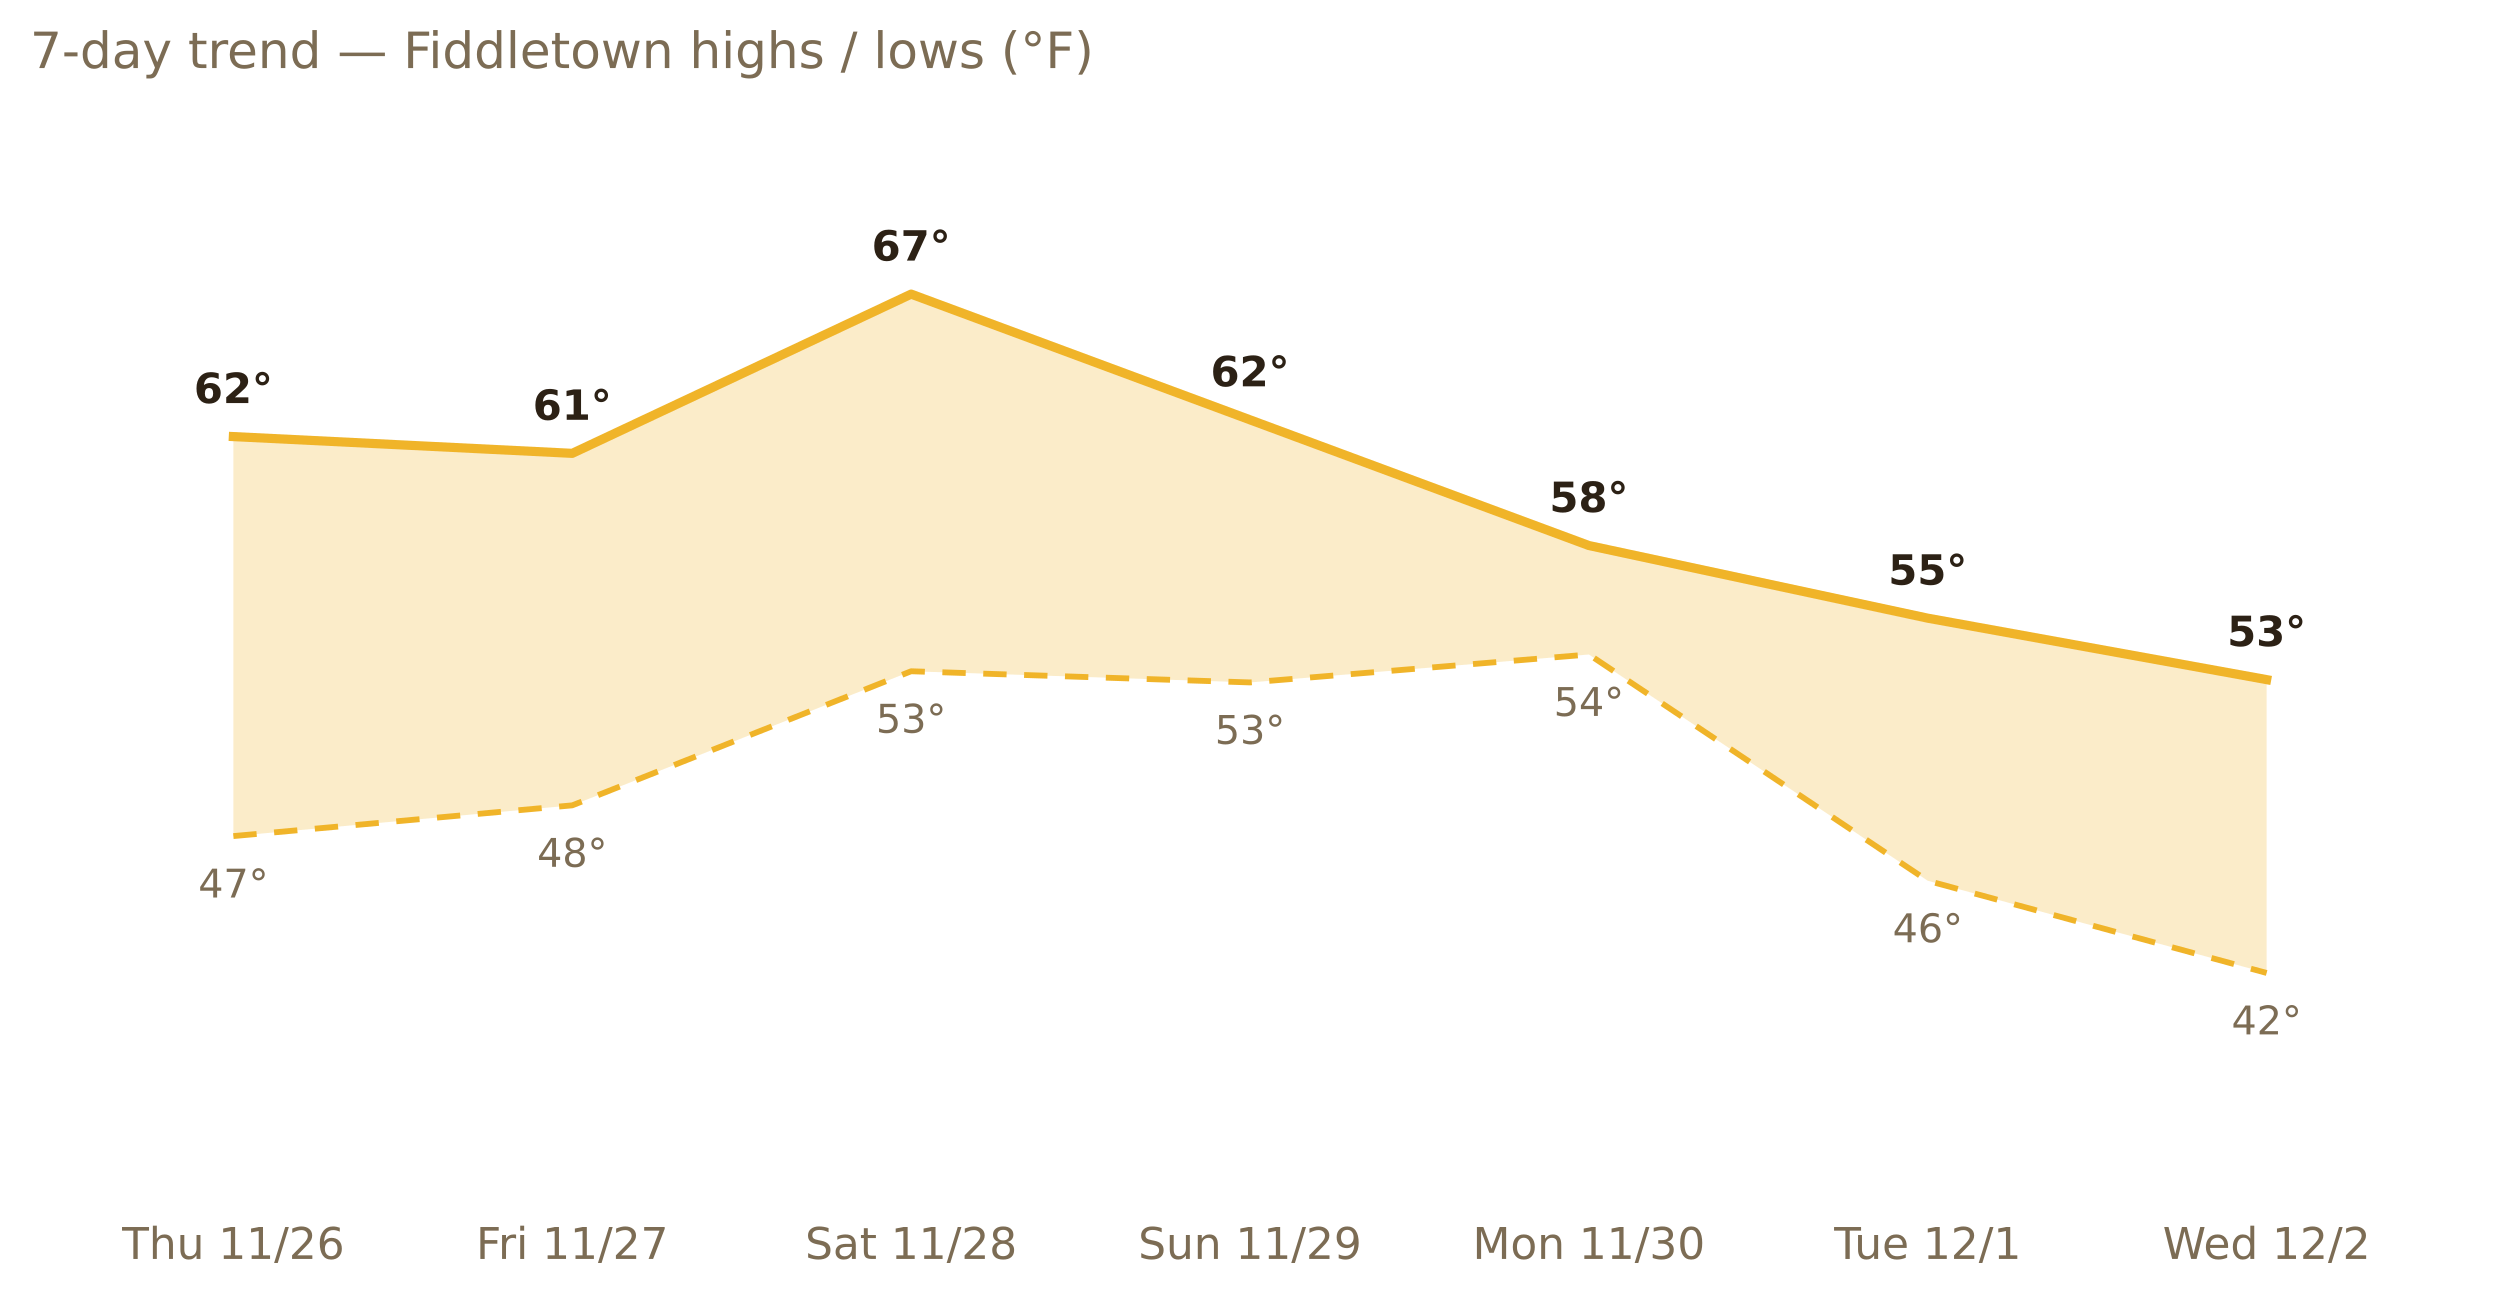
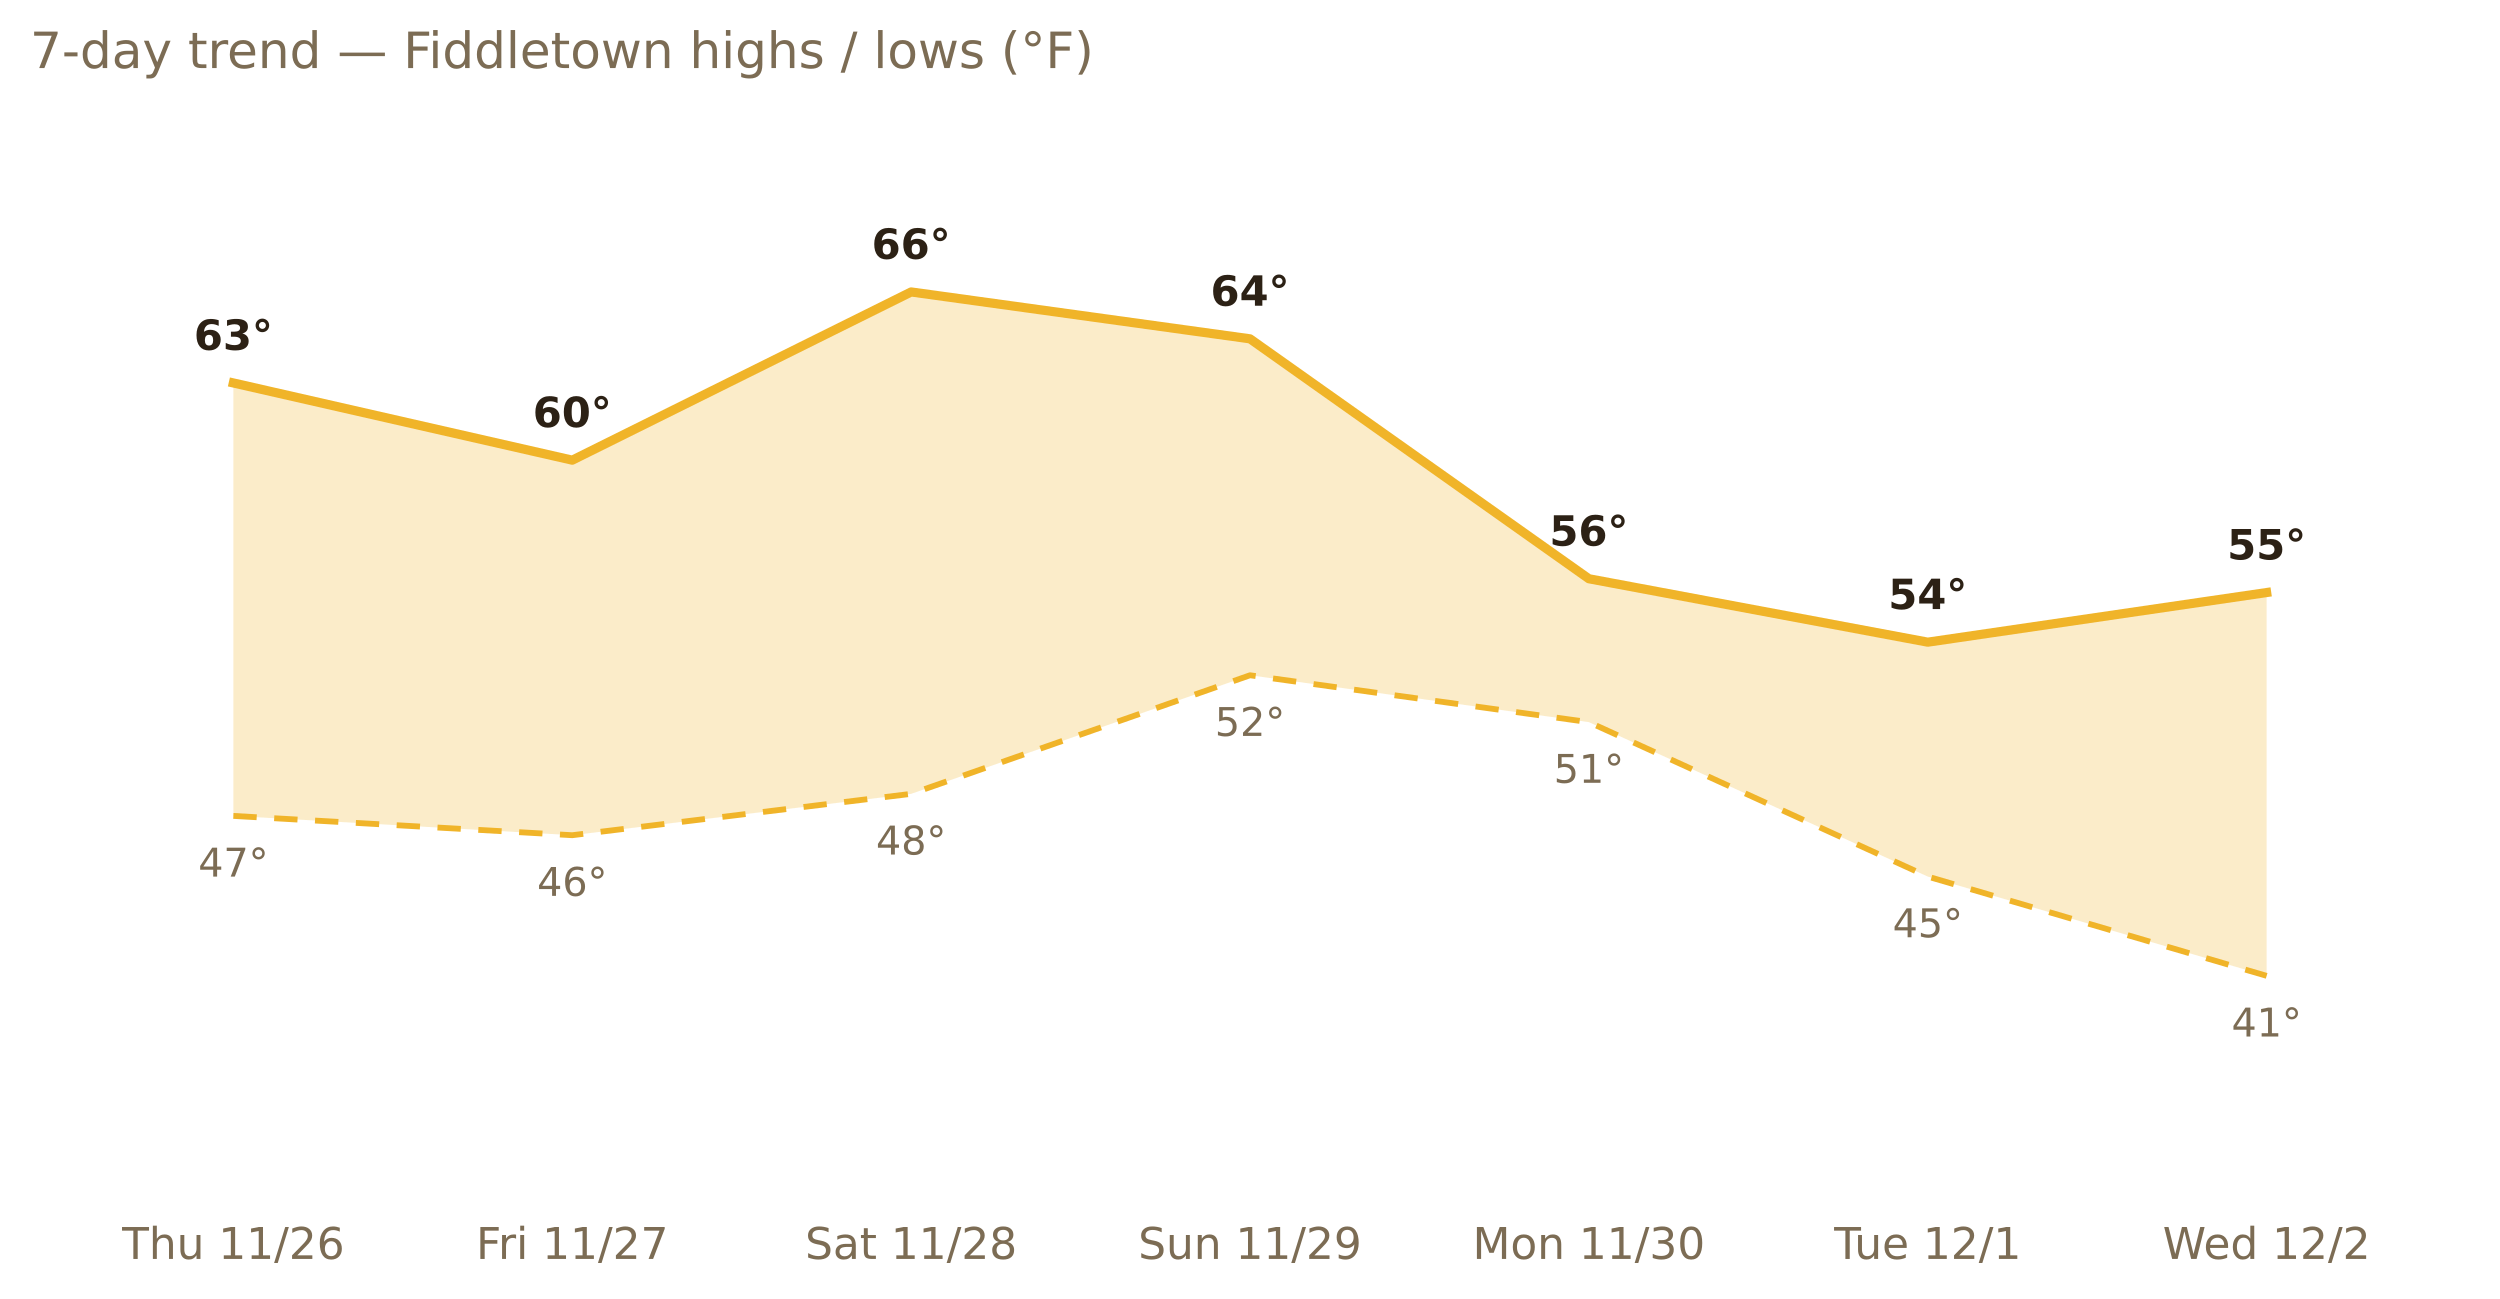
<svg xmlns="http://www.w3.org/2000/svg" xmlns:xlink="http://www.w3.org/1999/xlink" width="599.2pt" height="311.13pt" viewBox="0 0 599.2 311.13" version="1.1">
  <defs>
    <style type="text/css">*{stroke-linejoin: round; stroke-linecap: butt}</style>
  </defs>
  <g id="figure_1">
    <g id="patch_1">
      <path d="M 0 311.13  L 599.2 311.13  L 599.2 0  L 0 0  L 0 311.13  z " style="fill: none; opacity: 0" />
    </g>
    <g id="axes_1">
      <g id="patch_2">
        <path d="M 7.2 286.768  L 592 286.768  L 592 30.318  L 7.2 30.318  L 7.2 286.768  z " style="fill: none" />
      </g>
      <g id="matplotlib.axis_1">
        <g id="xtick_1">
          <g id="text_1">
            <g style="fill: #7c6c54" transform="translate(29.274 301.7465) scale(0.105 -0.105)">
              <defs>
                <path id="DejaVuSans-54" d="M -19 4666  L 3928 4666  L 3928 4134  L 2272 4134  L 2272 0  L 1638 0  L 1638 4134  L -19 4134  L -19 4666  z " transform="scale(0.015625)" />
                <path id="DejaVuSans-68" d="M 3513 2113  L 3513 0  L 2938 0  L 2938 2094  Q 2938 2591 2744 2837  Q 2550 3084 2163 3084  Q 1697 3084 1428 2787  Q 1159 2491 1159 1978  L 1159 0  L 581 0  L 581 4863  L 1159 4863  L 1159 2956  Q 1366 3272 1645 3428  Q 1925 3584 2291 3584  Q 2894 3584 3203 3211  Q 3513 2838 3513 2113  z " transform="scale(0.015625)" />
                <path id="DejaVuSans-75" d="M 544 1381  L 544 3500  L 1119 3500  L 1119 1403  Q 1119 906 1312 657  Q 1506 409 1894 409  Q 2359 409 2629 706  Q 2900 1003 2900 1516  L 2900 3500  L 3475 3500  L 3475 0  L 2900 0  L 2900 538  Q 2691 219 2414 64  Q 2138 -91 1772 -91  Q 1169 -91 856 284  Q 544 659 544 1381  z M 1991 3584  L 1991 3584  z " transform="scale(0.015625)" />
                <path id="DejaVuSans-20" transform="scale(0.015625)" />
                <path id="DejaVuSans-31" d="M 794 531  L 1825 531  L 1825 4091  L 703 3866  L 703 4441  L 1819 4666  L 2450 4666  L 2450 531  L 3481 531  L 3481 0  L 794 0  L 794 531  z " transform="scale(0.015625)" />
                <path id="DejaVuSans-2f" d="M 1625 4666  L 2156 4666  L 531 -594  L 0 -594  L 1625 4666  z " transform="scale(0.015625)" />
                <path id="DejaVuSans-32" d="M 1228 531  L 3431 531  L 3431 0  L 469 0  L 469 531  Q 828 903 1448 1529  Q 2069 2156 2228 2338  Q 2531 2678 2651 2914  Q 2772 3150 2772 3378  Q 2772 3750 2511 3984  Q 2250 4219 1831 4219  Q 1534 4219 1204 4116  Q 875 4013 500 3803  L 500 4441  Q 881 4594 1212 4672  Q 1544 4750 1819 4750  Q 2544 4750 2975 4387  Q 3406 4025 3406 3419  Q 3406 3131 3298 2873  Q 3191 2616 2906 2266  Q 2828 2175 2409 1742  Q 1991 1309 1228 531  z " transform="scale(0.015625)" />
                <path id="DejaVuSans-36" d="M 2113 2584  Q 1688 2584 1439 2293  Q 1191 2003 1191 1497  Q 1191 994 1439 701  Q 1688 409 2113 409  Q 2538 409 2786 701  Q 3034 994 3034 1497  Q 3034 2003 2786 2293  Q 2538 2584 2113 2584  z M 3366 4563  L 3366 3988  Q 3128 4100 2886 4159  Q 2644 4219 2406 4219  Q 1781 4219 1451 3797  Q 1122 3375 1075 2522  Q 1259 2794 1537 2939  Q 1816 3084 2150 3084  Q 2853 3084 3261 2657  Q 3669 2231 3669 1497  Q 3669 778 3244 343  Q 2819 -91 2113 -91  Q 1303 -91 875 529  Q 447 1150 447 2328  Q 447 3434 972 4092  Q 1497 4750 2381 4750  Q 2619 4750 2861 4703  Q 3103 4656 3366 4563  z " transform="scale(0.015625)" />
              </defs>
              <use xlink:href="#DejaVuSans-54" />
              <use xlink:href="#DejaVuSans-68" x="61.084" />
              <use xlink:href="#DejaVuSans-75" x="124.463" />
              <use xlink:href="#DejaVuSans-20" x="187.842" />
              <use xlink:href="#DejaVuSans-31" x="219.629" />
              <use xlink:href="#DejaVuSans-31" x="283.252" />
              <use xlink:href="#DejaVuSans-2f" x="346.875" />
              <use xlink:href="#DejaVuSans-32" x="380.566" />
              <use xlink:href="#DejaVuSans-36" x="444.189" />
            </g>
          </g>
        </g>
        <g id="xtick_2">
          <g id="text_2">
            <g style="fill: #7c6c54" transform="translate(114.1015 301.7465) scale(0.105 -0.105)">
              <defs>
                <path id="DejaVuSans-46" d="M 628 4666  L 3309 4666  L 3309 4134  L 1259 4134  L 1259 2759  L 3109 2759  L 3109 2228  L 1259 2228  L 1259 0  L 628 0  L 628 4666  z " transform="scale(0.015625)" />
                <path id="DejaVuSans-72" d="M 2631 2963  Q 2534 3019 2420 3045  Q 2306 3072 2169 3072  Q 1681 3072 1420 2755  Q 1159 2438 1159 1844  L 1159 0  L 581 0  L 581 3500  L 1159 3500  L 1159 2956  Q 1341 3275 1631 3429  Q 1922 3584 2338 3584  Q 2397 3584 2469 3576  Q 2541 3569 2628 3553  L 2631 2963  z " transform="scale(0.015625)" />
                <path id="DejaVuSans-69" d="M 603 3500  L 1178 3500  L 1178 0  L 603 0  L 603 3500  z M 603 4863  L 1178 4863  L 1178 4134  L 603 4134  L 603 4863  z " transform="scale(0.015625)" />
                <path id="DejaVuSans-37" d="M 525 4666  L 3525 4666  L 3525 4397  L 1831 0  L 1172 0  L 2766 4134  L 525 4134  L 525 4666  z " transform="scale(0.015625)" />
              </defs>
              <use xlink:href="#DejaVuSans-46" />
              <use xlink:href="#DejaVuSans-72" x="50.27" />
              <use xlink:href="#DejaVuSans-69" x="91.383" />
              <use xlink:href="#DejaVuSans-20" x="119.166" />
              <use xlink:href="#DejaVuSans-31" x="150.953" />
              <use xlink:href="#DejaVuSans-31" x="214.576" />
              <use xlink:href="#DejaVuSans-2f" x="278.199" />
              <use xlink:href="#DejaVuSans-32" x="311.891" />
              <use xlink:href="#DejaVuSans-37" x="375.514" />
            </g>
          </g>
        </g>
        <g id="xtick_3">
          <g id="text_3">
            <g style="fill: #7c6c54" transform="translate(192.9711 301.7465) scale(0.105 -0.105)">
              <defs>
                <path id="DejaVuSans-53" d="M 3425 4513  L 3425 3897  Q 3066 4069 2747 4153  Q 2428 4238 2131 4238  Q 1616 4238 1336 4038  Q 1056 3838 1056 3469  Q 1056 3159 1242 3001  Q 1428 2844 1947 2747  L 2328 2669  Q 3034 2534 3370 2195  Q 3706 1856 3706 1288  Q 3706 609 3251 259  Q 2797 -91 1919 -91  Q 1588 -91 1214 -16  Q 841 59 441 206  L 441 856  Q 825 641 1194 531  Q 1563 422 1919 422  Q 2459 422 2753 634  Q 3047 847 3047 1241  Q 3047 1584 2836 1778  Q 2625 1972 2144 2069  L 1759 2144  Q 1053 2284 737 2584  Q 422 2884 422 3419  Q 422 4038 858 4394  Q 1294 4750 2059 4750  Q 2388 4750 2728 4690  Q 3069 4631 3425 4513  z " transform="scale(0.015625)" />
                <path id="DejaVuSans-61" d="M 2194 1759  Q 1497 1759 1228 1600  Q 959 1441 959 1056  Q 959 750 1161 570  Q 1363 391 1709 391  Q 2188 391 2477 730  Q 2766 1069 2766 1631  L 2766 1759  L 2194 1759  z M 3341 1997  L 3341 0  L 2766 0  L 2766 531  Q 2569 213 2275 61  Q 1981 -91 1556 -91  Q 1019 -91 701 211  Q 384 513 384 1019  Q 384 1609 779 1909  Q 1175 2209 1959 2209  L 2766 2209  L 2766 2266  Q 2766 2663 2505 2880  Q 2244 3097 1772 3097  Q 1472 3097 1187 3025  Q 903 2953 641 2809  L 641 3341  Q 956 3463 1253 3523  Q 1550 3584 1831 3584  Q 2591 3584 2966 3190  Q 3341 2797 3341 1997  z " transform="scale(0.015625)" />
                <path id="DejaVuSans-74" d="M 1172 4494  L 1172 3500  L 2356 3500  L 2356 3053  L 1172 3053  L 1172 1153  Q 1172 725 1289 603  Q 1406 481 1766 481  L 2356 481  L 2356 0  L 1766 0  Q 1100 0 847 248  Q 594 497 594 1153  L 594 3053  L 172 3053  L 172 3500  L 594 3500  L 594 4494  L 1172 4494  z " transform="scale(0.015625)" />
                <path id="DejaVuSans-38" d="M 2034 2216  Q 1584 2216 1326 1975  Q 1069 1734 1069 1313  Q 1069 891 1326 650  Q 1584 409 2034 409  Q 2484 409 2743 651  Q 3003 894 3003 1313  Q 3003 1734 2745 1975  Q 2488 2216 2034 2216  z M 1403 2484  Q 997 2584 770 2862  Q 544 3141 544 3541  Q 544 4100 942 4425  Q 1341 4750 2034 4750  Q 2731 4750 3128 4425  Q 3525 4100 3525 3541  Q 3525 3141 3298 2862  Q 3072 2584 2669 2484  Q 3125 2378 3379 2068  Q 3634 1759 3634 1313  Q 3634 634 3220 271  Q 2806 -91 2034 -91  Q 1263 -91 848 271  Q 434 634 434 1313  Q 434 1759 690 2068  Q 947 2378 1403 2484  z M 1172 3481  Q 1172 3119 1398 2916  Q 1625 2713 2034 2713  Q 2441 2713 2670 2916  Q 2900 3119 2900 3481  Q 2900 3844 2670 4047  Q 2441 4250 2034 4250  Q 1625 4250 1398 4047  Q 1172 3844 1172 3481  z " transform="scale(0.015625)" />
              </defs>
              <use xlink:href="#DejaVuSans-53" />
              <use xlink:href="#DejaVuSans-61" x="63.477" />
              <use xlink:href="#DejaVuSans-74" x="124.756" />
              <use xlink:href="#DejaVuSans-20" x="163.965" />
              <use xlink:href="#DejaVuSans-31" x="195.752" />
              <use xlink:href="#DejaVuSans-31" x="259.375" />
              <use xlink:href="#DejaVuSans-2f" x="322.998" />
              <use xlink:href="#DejaVuSans-32" x="356.689" />
              <use xlink:href="#DejaVuSans-38" x="420.312" />
            </g>
          </g>
        </g>
        <g id="xtick_4">
          <g id="text_4">
            <g style="fill: #7c6c54" transform="translate(272.8143 301.7465) scale(0.105 -0.105)">
              <defs>
                <path id="DejaVuSans-6e" d="M 3513 2113  L 3513 0  L 2938 0  L 2938 2094  Q 2938 2591 2744 2837  Q 2550 3084 2163 3084  Q 1697 3084 1428 2787  Q 1159 2491 1159 1978  L 1159 0  L 581 0  L 581 3500  L 1159 3500  L 1159 2956  Q 1366 3272 1645 3428  Q 1925 3584 2291 3584  Q 2894 3584 3203 3211  Q 3513 2838 3513 2113  z " transform="scale(0.015625)" />
                <path id="DejaVuSans-39" d="M 703 97  L 703 672  Q 941 559 1184 500  Q 1428 441 1663 441  Q 2288 441 2617 861  Q 2947 1281 2994 2138  Q 2813 1869 2534 1725  Q 2256 1581 1919 1581  Q 1219 1581 811 2004  Q 403 2428 403 3163  Q 403 3881 828 4315  Q 1253 4750 1959 4750  Q 2769 4750 3195 4129  Q 3622 3509 3622 2328  Q 3622 1225 3098 567  Q 2575 -91 1691 -91  Q 1453 -91 1209 -44  Q 966 3 703 97  z M 1959 2075  Q 2384 2075 2632 2365  Q 2881 2656 2881 3163  Q 2881 3666 2632 3958  Q 2384 4250 1959 4250  Q 1534 4250 1286 3958  Q 1038 3666 1038 3163  Q 1038 2656 1286 2365  Q 1534 2075 1959 2075  z " transform="scale(0.015625)" />
              </defs>
              <use xlink:href="#DejaVuSans-53" />
              <use xlink:href="#DejaVuSans-75" x="63.477" />
              <use xlink:href="#DejaVuSans-6e" x="126.855" />
              <use xlink:href="#DejaVuSans-20" x="190.234" />
              <use xlink:href="#DejaVuSans-31" x="222.021" />
              <use xlink:href="#DejaVuSans-31" x="285.645" />
              <use xlink:href="#DejaVuSans-2f" x="349.268" />
              <use xlink:href="#DejaVuSans-32" x="382.959" />
              <use xlink:href="#DejaVuSans-39" x="446.582" />
            </g>
          </g>
        </g>
        <g id="xtick_5">
          <g id="text_5">
            <g style="fill: #7c6c54" transform="translate(352.9546 301.7465) scale(0.105 -0.105)">
              <defs>
                <path id="DejaVuSans-4d" d="M 628 4666  L 1569 4666  L 2759 1491  L 3956 4666  L 4897 4666  L 4897 0  L 4281 0  L 4281 4097  L 3078 897  L 2444 897  L 1241 4097  L 1241 0  L 628 0  L 628 4666  z " transform="scale(0.015625)" />
                <path id="DejaVuSans-6f" d="M 1959 3097  Q 1497 3097 1228 2736  Q 959 2375 959 1747  Q 959 1119 1226 758  Q 1494 397 1959 397  Q 2419 397 2687 759  Q 2956 1122 2956 1747  Q 2956 2369 2687 2733  Q 2419 3097 1959 3097  z M 1959 3584  Q 2709 3584 3137 3096  Q 3566 2609 3566 1747  Q 3566 888 3137 398  Q 2709 -91 1959 -91  Q 1206 -91 779 398  Q 353 888 353 1747  Q 353 2609 779 3096  Q 1206 3584 1959 3584  z " transform="scale(0.015625)" />
                <path id="DejaVuSans-33" d="M 2597 2516  Q 3050 2419 3304 2112  Q 3559 1806 3559 1356  Q 3559 666 3084 287  Q 2609 -91 1734 -91  Q 1441 -91 1130 -33  Q 819 25 488 141  L 488 750  Q 750 597 1062 519  Q 1375 441 1716 441  Q 2309 441 2620 675  Q 2931 909 2931 1356  Q 2931 1769 2642 2001  Q 2353 2234 1838 2234  L 1294 2234  L 1294 2753  L 1863 2753  Q 2328 2753 2575 2939  Q 2822 3125 2822 3475  Q 2822 3834 2567 4026  Q 2313 4219 1838 4219  Q 1578 4219 1281 4162  Q 984 4106 628 3988  L 628 4550  Q 988 4650 1302 4700  Q 1616 4750 1894 4750  Q 2613 4750 3031 4423  Q 3450 4097 3450 3541  Q 3450 3153 3228 2886  Q 3006 2619 2597 2516  z " transform="scale(0.015625)" />
                <path id="DejaVuSans-30" d="M 2034 4250  Q 1547 4250 1301 3770  Q 1056 3291 1056 2328  Q 1056 1369 1301 889  Q 1547 409 2034 409  Q 2525 409 2770 889  Q 3016 1369 3016 2328  Q 3016 3291 2770 3770  Q 2525 4250 2034 4250  z M 2034 4750  Q 2819 4750 3233 4129  Q 3647 3509 3647 2328  Q 3647 1150 3233 529  Q 2819 -91 2034 -91  Q 1250 -91 836 529  Q 422 1150 422 2328  Q 422 3509 836 4129  Q 1250 4750 2034 4750  z " transform="scale(0.015625)" />
              </defs>
              <use xlink:href="#DejaVuSans-4d" />
              <use xlink:href="#DejaVuSans-6f" x="86.279" />
              <use xlink:href="#DejaVuSans-6e" x="147.461" />
              <use xlink:href="#DejaVuSans-20" x="210.84" />
              <use xlink:href="#DejaVuSans-31" x="242.627" />
              <use xlink:href="#DejaVuSans-31" x="306.25" />
              <use xlink:href="#DejaVuSans-2f" x="369.873" />
              <use xlink:href="#DejaVuSans-33" x="403.564" />
              <use xlink:href="#DejaVuSans-30" x="467.188" />
            </g>
          </g>
        </g>
        <g id="xtick_6">
          <g id="text_6">
            <g style="fill: #7c6c54" transform="translate(439.6163 301.7465) scale(0.105 -0.105)">
              <defs>
                <path id="DejaVuSans-65" d="M 3597 1894  L 3597 1613  L 953 1613  Q 991 1019 1311 708  Q 1631 397 2203 397  Q 2534 397 2845 478  Q 3156 559 3463 722  L 3463 178  Q 3153 47 2828 -22  Q 2503 -91 2169 -91  Q 1331 -91 842 396  Q 353 884 353 1716  Q 353 2575 817 3079  Q 1281 3584 2069 3584  Q 2775 3584 3186 3129  Q 3597 2675 3597 1894  z M 3022 2063  Q 3016 2534 2758 2815  Q 2500 3097 2075 3097  Q 1594 3097 1305 2825  Q 1016 2553 972 2059  L 3022 2063  z " transform="scale(0.015625)" />
              </defs>
              <use xlink:href="#DejaVuSans-54" />
              <use xlink:href="#DejaVuSans-75" x="45.959" />
              <use xlink:href="#DejaVuSans-65" x="109.338" />
              <use xlink:href="#DejaVuSans-20" x="170.861" />
              <use xlink:href="#DejaVuSans-31" x="202.648" />
              <use xlink:href="#DejaVuSans-32" x="266.271" />
              <use xlink:href="#DejaVuSans-2f" x="329.895" />
              <use xlink:href="#DejaVuSans-31" x="363.586" />
            </g>
          </g>
        </g>
        <g id="xtick_7">
          <g id="text_7">
            <g style="fill: #7c6c54" transform="translate(518.3628 301.7465) scale(0.105 -0.105)">
              <defs>
                <path id="DejaVuSans-57" d="M 213 4666  L 850 4666  L 1831 722  L 2809 4666  L 3519 4666  L 4500 722  L 5478 4666  L 6119 4666  L 4947 0  L 4153 0  L 3169 4050  L 2175 0  L 1381 0  L 213 4666  z " transform="scale(0.015625)" />
                <path id="DejaVuSans-64" d="M 2906 2969  L 2906 4863  L 3481 4863  L 3481 0  L 2906 0  L 2906 525  Q 2725 213 2448 61  Q 2172 -91 1784 -91  Q 1150 -91 751 415  Q 353 922 353 1747  Q 353 2572 751 3078  Q 1150 3584 1784 3584  Q 2172 3584 2448 3432  Q 2725 3281 2906 2969  z M 947 1747  Q 947 1113 1208 752  Q 1469 391 1925 391  Q 2381 391 2643 752  Q 2906 1113 2906 1747  Q 2906 2381 2643 2742  Q 2381 3103 1925 3103  Q 1469 3103 1208 2742  Q 947 2381 947 1747  z " transform="scale(0.015625)" />
              </defs>
              <use xlink:href="#DejaVuSans-57" />
              <use xlink:href="#DejaVuSans-65" x="93.002" />
              <use xlink:href="#DejaVuSans-64" x="154.525" />
              <use xlink:href="#DejaVuSans-20" x="218.002" />
              <use xlink:href="#DejaVuSans-31" x="249.789" />
              <use xlink:href="#DejaVuSans-32" x="313.412" />
              <use xlink:href="#DejaVuSans-2f" x="377.035" />
              <use xlink:href="#DejaVuSans-32" x="410.727" />
            </g>
          </g>
        </g>
      </g>
      <g id="matplotlib.axis_2" />
      <g id="PolyCollection_1">
-         <path d="M 55.933 104.642  L 55.933 200.392  L 137.156 193.027  L 218.378 160.887  L 299.6 163.565  L 380.822 156.869  L 462.044 211.105  L 543.267 233.202  L 543.267 162.895  L 543.267 162.895  L 462.044 148.165  L 380.822 130.755  L 299.6 100.624  L 218.378 70.493  L 137.156 108.659  L 55.933 104.642  z " clip-path="url(#pf8522fa9a7)" style="fill: #f0b429; fill-opacity: 0.25" />
+         <path d="M 55.933 91.787  L 55.933 195.557  L 137.156 200.183  L 218.378 190.269  L 299.6 161.848  L 380.822 173.084  L 462.044 210.098  L 543.267 233.892  L 543.267 142.019  L 543.267 142.019  L 462.044 153.916  L 380.822 138.715  L 299.6 81.212  L 218.378 69.975  L 137.156 110.294  L 55.933 91.787  z " clip-path="url(#p050d9eba7a)" style="fill: #f0b429; fill-opacity: 0.25" />
      </g>
      <g id="line2d_1">
-         <path d="M 55.933 104.642  L 137.156 108.659  L 218.378 70.493  L 299.6 100.624  L 380.822 130.755  L 462.044 148.165  L 543.267 162.895  " clip-path="url(#pf8522fa9a7)" style="fill: none; stroke: #f0b429; stroke-width: 2.2; stroke-linecap: square" />
+         <path d="M 55.933 91.787  L 137.156 110.294  L 218.378 69.975  L 299.6 81.212  L 380.822 138.715  L 462.044 153.916  L 543.267 142.019  " clip-path="url(#p050d9eba7a)" style="fill: none; stroke: #f0b429; stroke-width: 2.2; stroke-linecap: square" />
      </g>
      <g id="line2d_2">
-         <path d="M 55.933 200.392  L 137.156 193.027  L 218.378 160.887  L 299.6 163.565  L 380.822 156.869  L 462.044 211.105  L 543.267 233.202  " clip-path="url(#pf8522fa9a7)" style="fill: none; stroke-dasharray: 5.6,4.2; stroke-dashoffset: 0; stroke: #f0b429; stroke-width: 1.4" />
+         <path d="M 55.933 195.557  L 137.156 200.183  L 218.378 190.269  L 299.6 161.848  L 380.822 173.084  L 462.044 210.098  L 543.267 233.892  " clip-path="url(#p050d9eba7a)" style="fill: none; stroke-dasharray: 5.6,4.2; stroke-dashoffset: 0; stroke: #f0b429; stroke-width: 1.4" />
      </g>
      <g id="text_8">
-         <g style="fill: #2c2115" transform="translate(46.47552 96.60677) scale(0.1 -0.1)">
+         <g style="fill: #2c2115" transform="translate(46.47552 83.85537) scale(0.1 -0.1)">
          <defs>
            <path id="DejaVuSans-Bold-36" d="M 2316 2303  Q 2000 2303 1842 2098  Q 1684 1894 1684 1484  Q 1684 1075 1842 870  Q 2000 666 2316 666  Q 2634 666 2792 870  Q 2950 1075 2950 1484  Q 2950 1894 2792 2098  Q 2634 2303 2316 2303  z M 3803 4544  L 3803 3681  Q 3506 3822 3243 3889  Q 2981 3956 2731 3956  Q 2194 3956 1894 3657  Q 1594 3359 1544 2772  Q 1750 2925 1990 3001  Q 2231 3078 2516 3078  Q 3231 3078 3670 2659  Q 4109 2241 4109 1563  Q 4109 813 3618 361  Q 3128 -91 2303 -91  Q 1394 -91 895 523  Q 397 1138 397 2266  Q 397 3422 980 4083  Q 1563 4744 2578 4744  Q 2900 4744 3203 4694  Q 3506 4644 3803 4544  z " transform="scale(0.015625)" />
-             <path id="DejaVuSans-Bold-32" d="M 1844 884  L 3897 884  L 3897 0  L 506 0  L 506 884  L 2209 2388  Q 2438 2594 2547 2791  Q 2656 2988 2656 3200  Q 2656 3528 2436 3728  Q 2216 3928 1850 3928  Q 1569 3928 1234 3808  Q 900 3688 519 3450  L 519 4475  Q 925 4609 1322 4679  Q 1719 4750 2100 4750  Q 2938 4750 3402 4381  Q 3866 4013 3866 3353  Q 3866 2972 3669 2642  Q 3472 2313 2841 1759  L 1844 884  z " transform="scale(0.015625)" />
+             <path id="DejaVuSans-Bold-33" d="M 2981 2516  Q 3453 2394 3698 2092  Q 3944 1791 3944 1325  Q 3944 631 3412 270  Q 2881 -91 1863 -91  Q 1503 -91 1142 -33  Q 781 25 428 141  L 428 1069  Q 766 900 1098 814  Q 1431 728 1753 728  Q 2231 728 2486 893  Q 2741 1059 2741 1369  Q 2741 1688 2480 1852  Q 2219 2016 1709 2016  L 1228 2016  L 1228 2791  L 1734 2791  Q 2188 2791 2409 2933  Q 2631 3075 2631 3366  Q 2631 3634 2415 3781  Q 2200 3928 1806 3928  Q 1516 3928 1219 3862  Q 922 3797 628 3669  L 628 4550  Q 984 4650 1334 4700  Q 1684 4750 2022 4750  Q 2931 4750 3382 4451  Q 3834 4153 3834 3553  Q 3834 3144 3618 2883  Q 3403 2622 2981 2516  z " transform="scale(0.015625)" />
            <path id="DejaVuSans-Bold-b0" d="M 1600 4288  Q 1375 4288 1219 4131  Q 1063 3975 1063 3750  Q 1063 3525 1217 3372  Q 1372 3219 1600 3219  Q 1825 3219 1981 3373  Q 2138 3528 2138 3750  Q 2138 3975 1980 4131  Q 1822 4288 1600 4288  z M 1600 4794  Q 1806 4794 1997 4714  Q 2188 4634 2338 4488  Q 2484 4338 2561 4150  Q 2638 3963 2638 3750  Q 2638 3541 2561 3352  Q 2484 3163 2344 3022  Q 2194 2872 2000 2792  Q 1806 2713 1594 2713  Q 1153 2713 854 3011  Q 556 3309 556 3750  Q 556 4191 857 4492  Q 1159 4794 1600 4794  z " transform="scale(0.015625)" />
          </defs>
          <use xlink:href="#DejaVuSans-Bold-36" />
-           <use xlink:href="#DejaVuSans-Bold-32" x="69.58" />
+           <use xlink:href="#DejaVuSans-Bold-33" x="69.58" />
          <use xlink:href="#DejaVuSans-Bold-b0" x="139.16" />
        </g>
      </g>
      <g id="text_9">
-         <g style="fill: #7c6c54" transform="translate(47.51396 215.1228) scale(0.095 -0.095)">
+         <g style="fill: #7c6c54" transform="translate(47.51396 210.0975) scale(0.095 -0.095)">
          <defs>
            <path id="DejaVuSans-34" d="M 2419 4116  L 825 1625  L 2419 1625  L 2419 4116  z M 2253 4666  L 3047 4666  L 3047 1625  L 3713 1625  L 3713 1100  L 3047 1100  L 3047 0  L 2419 0  L 2419 1100  L 313 1100  L 313 1709  L 2253 4666  z " transform="scale(0.015625)" />
            <path id="DejaVuSans-b0" d="M 1600 4347  Q 1350 4347 1178 4173  Q 1006 4000 1006 3750  Q 1006 3503 1178 3333  Q 1350 3163 1600 3163  Q 1850 3163 2022 3333  Q 2194 3503 2194 3750  Q 2194 3997 2020 4172  Q 1847 4347 1600 4347  z M 1600 4750  Q 1800 4750 1984 4673  Q 2169 4597 2303 4453  Q 2447 4313 2519 4134  Q 2591 3956 2591 3750  Q 2591 3338 2302 3052  Q 2013 2766 1594 2766  Q 1172 2766 890 3047  Q 609 3328 609 3750  Q 609 4169 896 4459  Q 1184 4750 1600 4750  z " transform="scale(0.015625)" />
          </defs>
          <use xlink:href="#DejaVuSans-34" />
          <use xlink:href="#DejaVuSans-37" x="63.623" />
          <use xlink:href="#DejaVuSans-b0" x="127.246" />
        </g>
      </g>
      <g id="text_10">
-         <g style="fill: #2c2115" transform="translate(127.6977 100.6243) scale(0.1 -0.1)">
-           <defs>
-             <path id="DejaVuSans-Bold-31" d="M 750 831  L 1813 831  L 1813 3847  L 722 3622  L 722 4441  L 1806 4666  L 2950 4666  L 2950 831  L 4013 831  L 4013 0  L 750 0  L 750 831  z " transform="scale(0.015625)" />
+         <g style="fill: #2c2115" transform="translate(127.6977 102.3621) scale(0.1 -0.1)">
+           <defs>
+             <path id="DejaVuSans-Bold-30" d="M 2944 2338  Q 2944 3213 2780 3570  Q 2616 3928 2228 3928  Q 1841 3928 1675 3570  Q 1509 3213 1509 2338  Q 1509 1453 1675 1090  Q 1841 728 2228 728  Q 2613 728 2778 1090  Q 2944 1453 2944 2338  z M 4147 2328  Q 4147 1169 3647 539  Q 3147 -91 2228 -91  Q 1306 -91 806 539  Q 306 1169 306 2328  Q 306 3491 806 4120  Q 1306 4750 2228 4750  Q 3147 4750 3647 4120  Q 4147 3491 4147 2328  z " transform="scale(0.015625)" />
          </defs>
          <use xlink:href="#DejaVuSans-Bold-36" />
-           <use xlink:href="#DejaVuSans-Bold-31" x="69.58" />
+           <use xlink:href="#DejaVuSans-Bold-30" x="69.58" />
          <use xlink:href="#DejaVuSans-Bold-b0" x="139.16" />
        </g>
      </g>
      <g id="text_11">
-         <g style="fill: #7c6c54" transform="translate(128.7362 207.7574) scale(0.095 -0.095)">
+         <g style="fill: #7c6c54" transform="translate(128.7362 214.7242) scale(0.095 -0.095)">
+           <use xlink:href="#DejaVuSans-34" />
+           <use xlink:href="#DejaVuSans-36" x="63.623" />
+           <use xlink:href="#DejaVuSans-b0" x="127.246" />
+         </g>
+       </g>
+       <g id="text_12">
+         <g style="fill: #2c2115" transform="translate(208.92 62.0439) scale(0.1 -0.1)">
+           <use xlink:href="#DejaVuSans-Bold-36" />
+           <use xlink:href="#DejaVuSans-Bold-36" x="69.58" />
+           <use xlink:href="#DejaVuSans-Bold-b0" x="139.16" />
+         </g>
+       </g>
+       <g id="text_13">
+         <g style="fill: #7c6c54" transform="translate(209.9584 204.8099) scale(0.095 -0.095)">
          <use xlink:href="#DejaVuSans-34" />
          <use xlink:href="#DejaVuSans-38" x="63.623" />
          <use xlink:href="#DejaVuSans-b0" x="127.246" />
        </g>
      </g>
-       <g id="text_12">
-         <g style="fill: #2c2115" transform="translate(208.92 62.45807) scale(0.1 -0.1)">
-           <defs>
-             <path id="DejaVuSans-Bold-37" d="M 428 4666  L 3944 4666  L 3944 3988  L 2125 0  L 953 0  L 2675 3781  L 428 3781  L 428 4666  z " transform="scale(0.015625)" />
+       <g id="text_14">
+         <g style="fill: #2c2115" transform="translate(290.1422 73.28011) scale(0.1 -0.1)">
+           <defs>
+             <path id="DejaVuSans-Bold-34" d="M 2356 3675  L 1038 1722  L 2356 1722  L 2356 3675  z M 2156 4666  L 3494 4666  L 3494 1722  L 4159 1722  L 4159 850  L 3494 850  L 3494 0  L 2356 0  L 2356 850  L 288 850  L 288 1881  L 2156 4666  z " transform="scale(0.015625)" />
          </defs>
          <use xlink:href="#DejaVuSans-Bold-36" />
-           <use xlink:href="#DejaVuSans-Bold-37" x="69.58" />
-           <use xlink:href="#DejaVuSans-Bold-b0" x="139.16" />
-         </g>
-       </g>
-       <g id="text_13">
-         <g style="fill: #7c6c54" transform="translate(209.9584 175.6175) scale(0.095 -0.095)">
+           <use xlink:href="#DejaVuSans-Bold-34" x="69.58" />
+           <use xlink:href="#DejaVuSans-Bold-b0" x="139.16" />
+         </g>
+       </g>
+       <g id="text_15">
+         <g style="fill: #7c6c54" transform="translate(291.1806 176.3889) scale(0.095 -0.095)">
          <defs>
            <path id="DejaVuSans-35" d="M 691 4666  L 3169 4666  L 3169 4134  L 1269 4134  L 1269 2991  Q 1406 3038 1543 3061  Q 1681 3084 1819 3084  Q 2600 3084 3056 2656  Q 3513 2228 3513 1497  Q 3513 744 3044 326  Q 2575 -91 1722 -91  Q 1428 -91 1123 -41  Q 819 9 494 109  L 494 744  Q 775 591 1075 516  Q 1375 441 1709 441  Q 2250 441 2565 725  Q 2881 1009 2881 1497  Q 2881 1984 2565 2268  Q 2250 2553 1709 2553  Q 1456 2553 1204 2497  Q 953 2441 691 2322  L 691 4666  z " transform="scale(0.015625)" />
          </defs>
          <use xlink:href="#DejaVuSans-35" />
-           <use xlink:href="#DejaVuSans-33" x="63.623" />
-           <use xlink:href="#DejaVuSans-b0" x="127.246" />
-         </g>
-       </g>
-       <g id="text_14">
-         <g style="fill: #2c2115" transform="translate(290.1422 92.58927) scale(0.1 -0.1)">
-           <use xlink:href="#DejaVuSans-Bold-36" />
-           <use xlink:href="#DejaVuSans-Bold-32" x="69.58" />
-           <use xlink:href="#DejaVuSans-Bold-b0" x="139.16" />
-         </g>
-       </g>
-       <g id="text_15">
-         <g style="fill: #7c6c54" transform="translate(291.1806 178.2958) scale(0.095 -0.095)">
+           <use xlink:href="#DejaVuSans-32" x="63.623" />
+           <use xlink:href="#DejaVuSans-b0" x="127.246" />
+         </g>
+       </g>
+       <g id="text_16">
+         <g style="fill: #2c2115" transform="translate(371.3644 130.7831) scale(0.1 -0.1)">
+           <defs>
+             <path id="DejaVuSans-Bold-35" d="M 678 4666  L 3669 4666  L 3669 3781  L 1638 3781  L 1638 3059  Q 1775 3097 1914 3117  Q 2053 3138 2203 3138  Q 3056 3138 3531 2711  Q 4006 2284 4006 1522  Q 4006 766 3489 337  Q 2972 -91 2053 -91  Q 1656 -91 1267 -14  Q 878 63 494 219  L 494 1166  Q 875 947 1217 837  Q 1559 728 1863 728  Q 2300 728 2551 942  Q 2803 1156 2803 1522  Q 2803 1891 2551 2103  Q 2300 2316 1863 2316  Q 1603 2316 1309 2248  Q 1016 2181 678 2041  L 678 4666  z " transform="scale(0.015625)" />
+           </defs>
+           <use xlink:href="#DejaVuSans-Bold-35" />
+           <use xlink:href="#DejaVuSans-Bold-36" x="69.58" />
+           <use xlink:href="#DejaVuSans-Bold-b0" x="139.16" />
+         </g>
+       </g>
+       <g id="text_17">
+         <g style="fill: #7c6c54" transform="translate(372.4028 187.6251) scale(0.095 -0.095)">
          <use xlink:href="#DejaVuSans-35" />
-           <use xlink:href="#DejaVuSans-33" x="63.623" />
-           <use xlink:href="#DejaVuSans-b0" x="127.246" />
-         </g>
-       </g>
-       <g id="text_16">
-         <g style="fill: #2c2115" transform="translate(371.3644 122.7205) scale(0.1 -0.1)">
-           <defs>
-             <path id="DejaVuSans-Bold-35" d="M 678 4666  L 3669 4666  L 3669 3781  L 1638 3781  L 1638 3059  Q 1775 3097 1914 3117  Q 2053 3138 2203 3138  Q 3056 3138 3531 2711  Q 4006 2284 4006 1522  Q 4006 766 3489 337  Q 2972 -91 2053 -91  Q 1656 -91 1267 -14  Q 878 63 494 219  L 494 1166  Q 875 947 1217 837  Q 1559 728 1863 728  Q 2300 728 2551 942  Q 2803 1156 2803 1522  Q 2803 1891 2551 2103  Q 2300 2316 1863 2316  Q 1603 2316 1309 2248  Q 1016 2181 678 2041  L 678 4666  z " transform="scale(0.015625)" />
-             <path id="DejaVuSans-Bold-38" d="M 2228 2088  Q 1891 2088 1709 1903  Q 1528 1719 1528 1375  Q 1528 1031 1709 848  Q 1891 666 2228 666  Q 2563 666 2741 848  Q 2919 1031 2919 1375  Q 2919 1722 2741 1905  Q 2563 2088 2228 2088  z M 1350 2484  Q 925 2613 709 2878  Q 494 3144 494 3541  Q 494 4131 934 4440  Q 1375 4750 2228 4750  Q 3075 4750 3515 4442  Q 3956 4134 3956 3541  Q 3956 3144 3739 2878  Q 3522 2613 3097 2484  Q 3572 2353 3814 2058  Q 4056 1763 4056 1313  Q 4056 619 3595 264  Q 3134 -91 2228 -91  Q 1319 -91 855 264  Q 391 619 391 1313  Q 391 1763 633 2058  Q 875 2353 1350 2484  z M 1631 3419  Q 1631 3141 1786 2991  Q 1941 2841 2228 2841  Q 2509 2841 2662 2991  Q 2816 3141 2816 3419  Q 2816 3697 2662 3845  Q 2509 3994 2228 3994  Q 1941 3994 1786 3844  Q 1631 3694 1631 3419  z " transform="scale(0.015625)" />
-           </defs>
+           <use xlink:href="#DejaVuSans-31" x="63.623" />
+           <use xlink:href="#DejaVuSans-b0" x="127.246" />
+         </g>
+       </g>
+       <g id="text_18">
+         <g style="fill: #2c2115" transform="translate(452.5866 145.985) scale(0.1 -0.1)">
          <use xlink:href="#DejaVuSans-Bold-35" />
-           <use xlink:href="#DejaVuSans-Bold-38" x="69.58" />
-           <use xlink:href="#DejaVuSans-Bold-b0" x="139.16" />
-         </g>
-       </g>
-       <g id="text_17">
-         <g style="fill: #7c6c54" transform="translate(372.4028 171.6) scale(0.095 -0.095)">
-           <use xlink:href="#DejaVuSans-35" />
-           <use xlink:href="#DejaVuSans-34" x="63.623" />
-           <use xlink:href="#DejaVuSans-b0" x="127.246" />
-         </g>
-       </g>
-       <g id="text_18">
-         <g style="fill: #2c2115" transform="translate(452.5866 140.1296) scale(0.1 -0.1)">
+           <use xlink:href="#DejaVuSans-Bold-34" x="69.58" />
+           <use xlink:href="#DejaVuSans-Bold-b0" x="139.16" />
+         </g>
+       </g>
+       <g id="text_19">
+         <g style="fill: #7c6c54" transform="translate(453.6251 224.6385) scale(0.095 -0.095)">
+           <use xlink:href="#DejaVuSans-34" />
+           <use xlink:href="#DejaVuSans-35" x="63.623" />
+           <use xlink:href="#DejaVuSans-b0" x="127.246" />
+         </g>
+       </g>
+       <g id="text_20">
+         <g style="fill: #2c2115" transform="translate(533.8089 134.0878) scale(0.1 -0.1)">
          <use xlink:href="#DejaVuSans-Bold-35" />
          <use xlink:href="#DejaVuSans-Bold-35" x="69.58" />
          <use xlink:href="#DejaVuSans-Bold-b0" x="139.16" />
        </g>
      </g>
-       <g id="text_19">
-         <g style="fill: #7c6c54" transform="translate(453.6251 225.8361) scale(0.095 -0.095)">
-           <use xlink:href="#DejaVuSans-34" />
-           <use xlink:href="#DejaVuSans-36" x="63.623" />
-           <use xlink:href="#DejaVuSans-b0" x="127.246" />
-         </g>
-       </g>
-       <g id="text_20">
-         <g style="fill: #2c2115" transform="translate(533.8089 154.8604) scale(0.1 -0.1)">
-           <defs>
-             <path id="DejaVuSans-Bold-33" d="M 2981 2516  Q 3453 2394 3698 2092  Q 3944 1791 3944 1325  Q 3944 631 3412 270  Q 2881 -91 1863 -91  Q 1503 -91 1142 -33  Q 781 25 428 141  L 428 1069  Q 766 900 1098 814  Q 1431 728 1753 728  Q 2231 728 2486 893  Q 2741 1059 2741 1369  Q 2741 1688 2480 1852  Q 2219 2016 1709 2016  L 1228 2016  L 1228 2791  L 1734 2791  Q 2188 2791 2409 2933  Q 2631 3075 2631 3366  Q 2631 3634 2415 3781  Q 2200 3928 1806 3928  Q 1516 3928 1219 3862  Q 922 3797 628 3669  L 628 4550  Q 984 4650 1334 4700  Q 1684 4750 2022 4750  Q 2931 4750 3382 4451  Q 3834 4153 3834 3553  Q 3834 3144 3618 2883  Q 3403 2622 2981 2516  z " transform="scale(0.015625)" />
-           </defs>
-           <use xlink:href="#DejaVuSans-Bold-35" />
-           <use xlink:href="#DejaVuSans-Bold-33" x="69.58" />
-           <use xlink:href="#DejaVuSans-Bold-b0" x="139.16" />
-         </g>
-       </g>
      <g id="text_21">
-         <g style="fill: #7c6c54" transform="translate(534.8473 247.9324) scale(0.095 -0.095)">
-           <use xlink:href="#DejaVuSans-34" />
-           <use xlink:href="#DejaVuSans-32" x="63.623" />
+         <g style="fill: #7c6c54" transform="translate(534.8473 248.4328) scale(0.095 -0.095)">
+           <use xlink:href="#DejaVuSans-34" />
+           <use xlink:href="#DejaVuSans-31" x="63.623" />
          <use xlink:href="#DejaVuSans-b0" x="127.246" />
        </g>
      </g>
      <g id="text_22">
        <g style="fill: #7c6c54" transform="translate(7.2 16.31812) scale(0.12 -0.12)">
          <defs>
            <path id="DejaVuSans-2d" d="M 313 2009  L 1997 2009  L 1997 1497  L 313 1497  L 313 2009  z " transform="scale(0.015625)" />
            <path id="DejaVuSans-79" d="M 2059 -325  Q 1816 -950 1584 -1140  Q 1353 -1331 966 -1331  L 506 -1331  L 506 -850  L 844 -850  Q 1081 -850 1212 -737  Q 1344 -625 1503 -206  L 1606 56  L 191 3500  L 800 3500  L 1894 763  L 2988 3500  L 3597 3500  L 2059 -325  z " transform="scale(0.015625)" />
            <path id="DejaVuSans-2014" d="M 313 1978  L 6088 1978  L 6088 1528  L 313 1528  L 313 1978  z " transform="scale(0.015625)" />
            <path id="DejaVuSans-6c" d="M 603 4863  L 1178 4863  L 1178 0  L 603 0  L 603 4863  z " transform="scale(0.015625)" />
            <path id="DejaVuSans-77" d="M 269 3500  L 844 3500  L 1563 769  L 2278 3500  L 2956 3500  L 3675 769  L 4391 3500  L 4966 3500  L 4050 0  L 3372 0  L 2619 2869  L 1863 0  L 1184 0  L 269 3500  z " transform="scale(0.015625)" />
            <path id="DejaVuSans-67" d="M 2906 1791  Q 2906 2416 2648 2759  Q 2391 3103 1925 3103  Q 1463 3103 1205 2759  Q 947 2416 947 1791  Q 947 1169 1205 825  Q 1463 481 1925 481  Q 2391 481 2648 825  Q 2906 1169 2906 1791  z M 3481 434  Q 3481 -459 3084 -895  Q 2688 -1331 1869 -1331  Q 1566 -1331 1297 -1286  Q 1028 -1241 775 -1147  L 775 -588  Q 1028 -725 1275 -790  Q 1522 -856 1778 -856  Q 2344 -856 2625 -561  Q 2906 -266 2906 331  L 2906 616  Q 2728 306 2450 153  Q 2172 0 1784 0  Q 1141 0 747 490  Q 353 981 353 1791  Q 353 2603 747 3093  Q 1141 3584 1784 3584  Q 2172 3584 2450 3431  Q 2728 3278 2906 2969  L 2906 3500  L 3481 3500  L 3481 434  z " transform="scale(0.015625)" />
            <path id="DejaVuSans-73" d="M 2834 3397  L 2834 2853  Q 2591 2978 2328 3040  Q 2066 3103 1784 3103  Q 1356 3103 1142 2972  Q 928 2841 928 2578  Q 928 2378 1081 2264  Q 1234 2150 1697 2047  L 1894 2003  Q 2506 1872 2764 1633  Q 3022 1394 3022 966  Q 3022 478 2636 193  Q 2250 -91 1575 -91  Q 1294 -91 989 -36  Q 684 19 347 128  L 347 722  Q 666 556 975 473  Q 1284 391 1588 391  Q 1994 391 2212 530  Q 2431 669 2431 922  Q 2431 1156 2273 1281  Q 2116 1406 1581 1522  L 1381 1569  Q 847 1681 609 1914  Q 372 2147 372 2553  Q 372 3047 722 3315  Q 1072 3584 1716 3584  Q 2034 3584 2315 3537  Q 2597 3491 2834 3397  z " transform="scale(0.015625)" />
            <path id="DejaVuSans-28" d="M 1984 4856  Q 1566 4138 1362 3434  Q 1159 2731 1159 2009  Q 1159 1288 1364 580  Q 1569 -128 1984 -844  L 1484 -844  Q 1016 -109 783 600  Q 550 1309 550 2009  Q 550 2706 781 3412  Q 1013 4119 1484 4856  L 1984 4856  z " transform="scale(0.015625)" />
            <path id="DejaVuSans-29" d="M 513 4856  L 1013 4856  Q 1481 4119 1714 3412  Q 1947 2706 1947 2009  Q 1947 1309 1714 600  Q 1481 -109 1013 -844  L 513 -844  Q 928 -128 1133 580  Q 1338 1288 1338 2009  Q 1338 2731 1133 3434  Q 928 4138 513 4856  z " transform="scale(0.015625)" />
          </defs>
          <use xlink:href="#DejaVuSans-37" />
          <use xlink:href="#DejaVuSans-2d" x="63.623" />
          <use xlink:href="#DejaVuSans-64" x="99.707" />
          <use xlink:href="#DejaVuSans-61" x="163.184" />
          <use xlink:href="#DejaVuSans-79" x="224.463" />
          <use xlink:href="#DejaVuSans-20" x="283.643" />
          <use xlink:href="#DejaVuSans-74" x="315.43" />
          <use xlink:href="#DejaVuSans-72" x="354.639" />
          <use xlink:href="#DejaVuSans-65" x="393.502" />
          <use xlink:href="#DejaVuSans-6e" x="455.025" />
          <use xlink:href="#DejaVuSans-64" x="518.404" />
          <use xlink:href="#DejaVuSans-20" x="581.881" />
          <use xlink:href="#DejaVuSans-2014" x="613.668" />
          <use xlink:href="#DejaVuSans-20" x="713.668" />
          <use xlink:href="#DejaVuSans-46" x="745.455" />
          <use xlink:href="#DejaVuSans-69" x="795.725" />
          <use xlink:href="#DejaVuSans-64" x="823.508" />
          <use xlink:href="#DejaVuSans-64" x="886.984" />
          <use xlink:href="#DejaVuSans-6c" x="950.461" />
          <use xlink:href="#DejaVuSans-65" x="978.244" />
          <use xlink:href="#DejaVuSans-74" x="1039.768" />
          <use xlink:href="#DejaVuSans-6f" x="1078.977" />
          <use xlink:href="#DejaVuSans-77" x="1140.158" />
          <use xlink:href="#DejaVuSans-6e" x="1221.945" />
          <use xlink:href="#DejaVuSans-20" x="1285.324" />
          <use xlink:href="#DejaVuSans-68" x="1317.111" />
          <use xlink:href="#DejaVuSans-69" x="1380.49" />
          <use xlink:href="#DejaVuSans-67" x="1408.273" />
          <use xlink:href="#DejaVuSans-68" x="1471.75" />
          <use xlink:href="#DejaVuSans-73" x="1535.129" />
          <use xlink:href="#DejaVuSans-20" x="1587.229" />
          <use xlink:href="#DejaVuSans-2f" x="1619.016" />
          <use xlink:href="#DejaVuSans-20" x="1652.707" />
          <use xlink:href="#DejaVuSans-6c" x="1684.494" />
          <use xlink:href="#DejaVuSans-6f" x="1712.277" />
          <use xlink:href="#DejaVuSans-77" x="1773.459" />
          <use xlink:href="#DejaVuSans-73" x="1855.246" />
          <use xlink:href="#DejaVuSans-20" x="1907.346" />
          <use xlink:href="#DejaVuSans-28" x="1939.133" />
          <use xlink:href="#DejaVuSans-b0" x="1978.146" />
          <use xlink:href="#DejaVuSans-46" x="2028.146" />
          <use xlink:href="#DejaVuSans-29" x="2085.666" />
        </g>
      </g>
    </g>
  </g>
  <defs>
-     <clipPath id="pf8522fa9a7">
+     <clipPath id="p050d9eba7a">
      <rect x="7.2" y="30.318" width="584.8" height="256.45" />
    </clipPath>
  </defs>
</svg>
